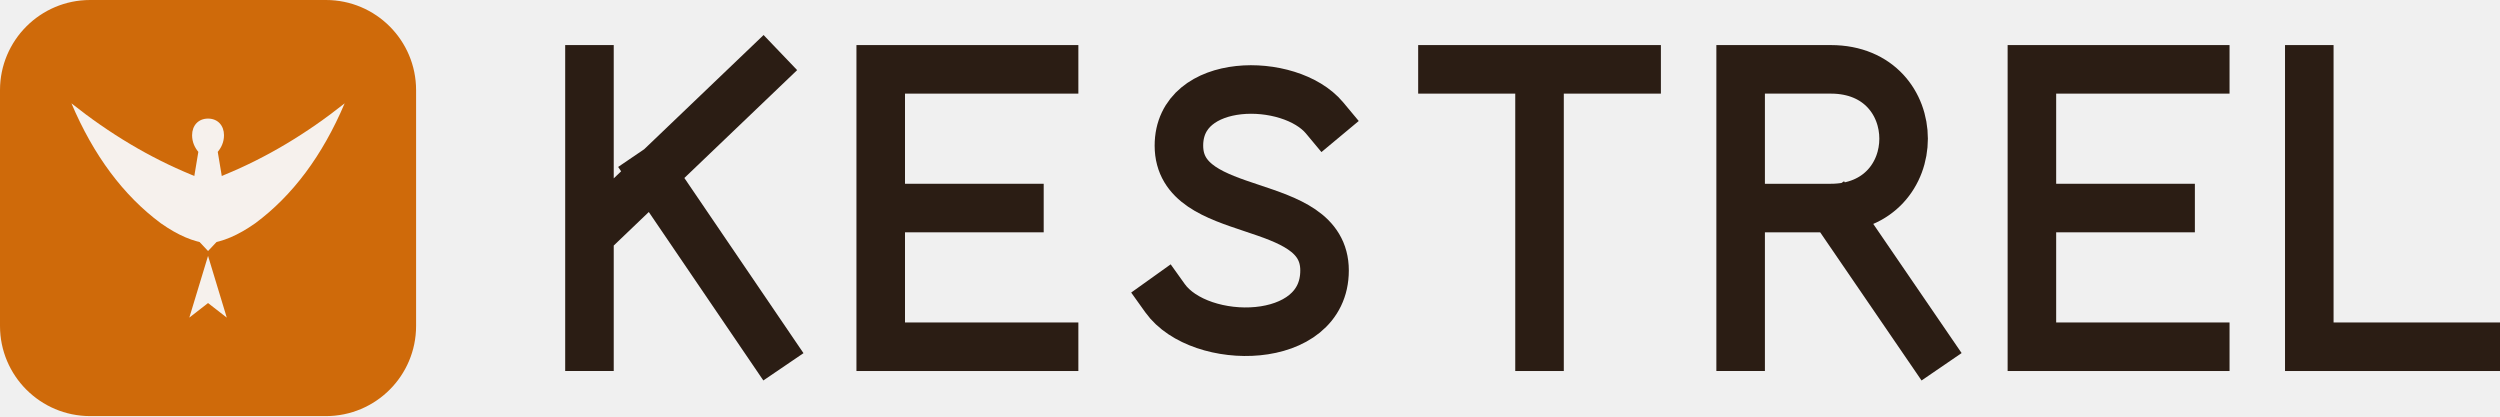
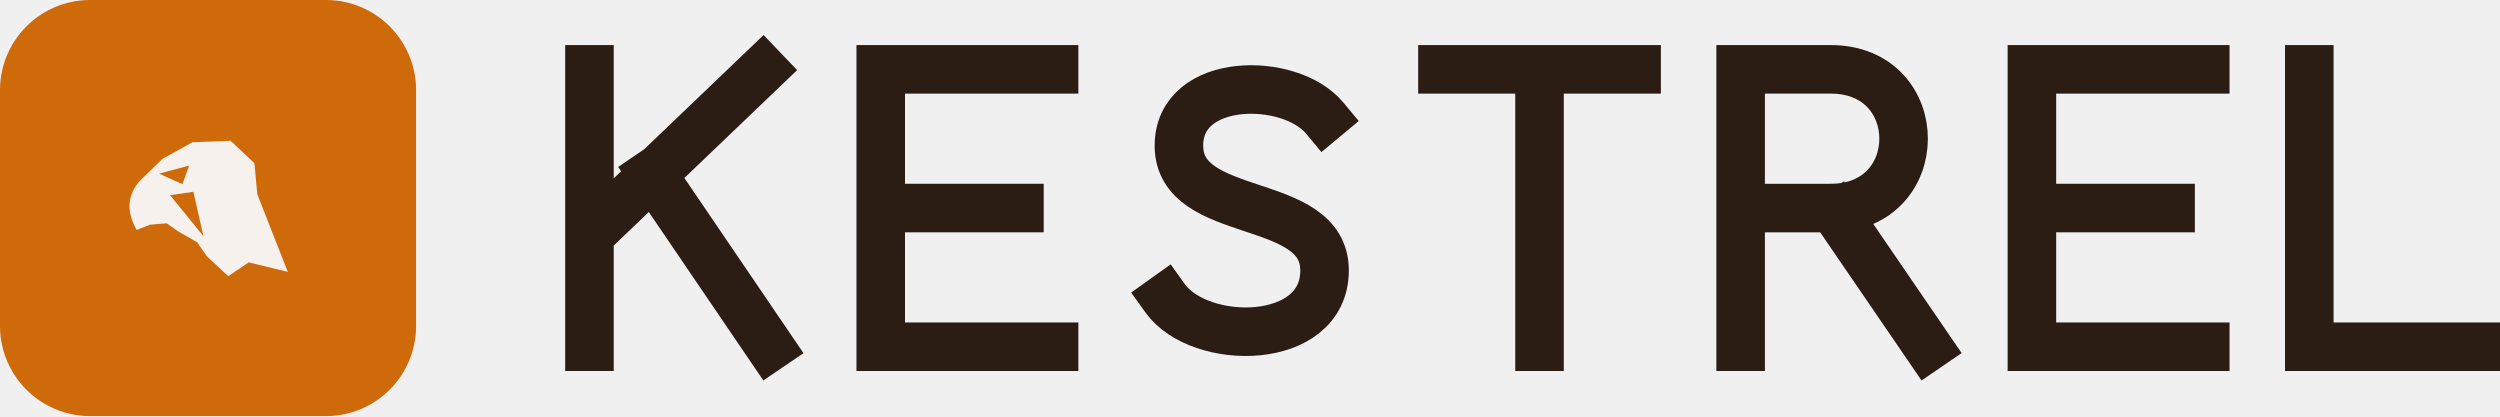
<svg xmlns="http://www.w3.org/2000/svg" viewBox="0 0 721 120" role="img" aria-label="Kestrel">
  <rect width="120" height="120" rx="26" fill="#CF6A0A" />
-   <g fill="#F6F1ED" transform="translate(60 60) scale(0.1) translate(-512 -508)">
-     <path d="M118 206Q214 432 376 552Q450 604 512 610Q574 604 648 552Q810 432 906 206Q740 338 560 412L512 432L464 412Q284 338 118 206Z" />
-     <path d="M512 250c28 0 46 20 46 48 0 20-8 36-18 48l28 168c6 34-4 62-26 86l-30 32-30-32c-22-24-32-52-26-86l28-168c-10-12-18-28-18-48 0-28 18-48 46-48z" />
-     <path d="M512 646l54 178-54-42-54 42z" />
+   <g fill="#F6F1ED" transform="translate(60 60) scale(.0625) translate(-512 -512)">
+     <mask id="w">
+       <rect x="0" y="0" width="1024" height="1024" fill="#fff" />
+       <path d="M360 454L486 420L458 498Z" fill="#000" />
+       <path d="M406 544L504 530L546 716Z" fill="#000" />
+     </mask>
+     <path transform="translate(-110 -146) scale(1.1)" mask="url(#w)" d="M266 690Q192 560 300 464L374 392L500 322L660 316L760 410L772 540L900 866L736 826L650 884L560 800L520 742L440 696L392 662L322 668Z" />
  </g>
  <g fill="none" stroke="#2B1D14" stroke-width="14" stroke-linecap="square" stroke-linejoin="miter">
    <path transform="translate(170 20)" d="M0 0V80M50 0L4 44M18 30L52 80" />
    <path transform="translate(254 20)" d="M50 0H0V80H50M0 40H40" />
    <path transform="translate(334 20)" d="M48 14C38 2 6 2 6 22C6 44 48 36 48 58C48 80 12 80 2 66" />
    <path transform="translate(416 20)" d="M0 0H56M28 0V80" />
    <path transform="translate(502 20)" d="M0 80V0H26C54 0 54 40 26 40H0M28 42L54 80" />
    <path transform="translate(586 20)" d="M50 0H0V80H50M0 40H40" />
    <path transform="translate(666 20)" d="M0 0V80H48" />
  </g>
</svg>
